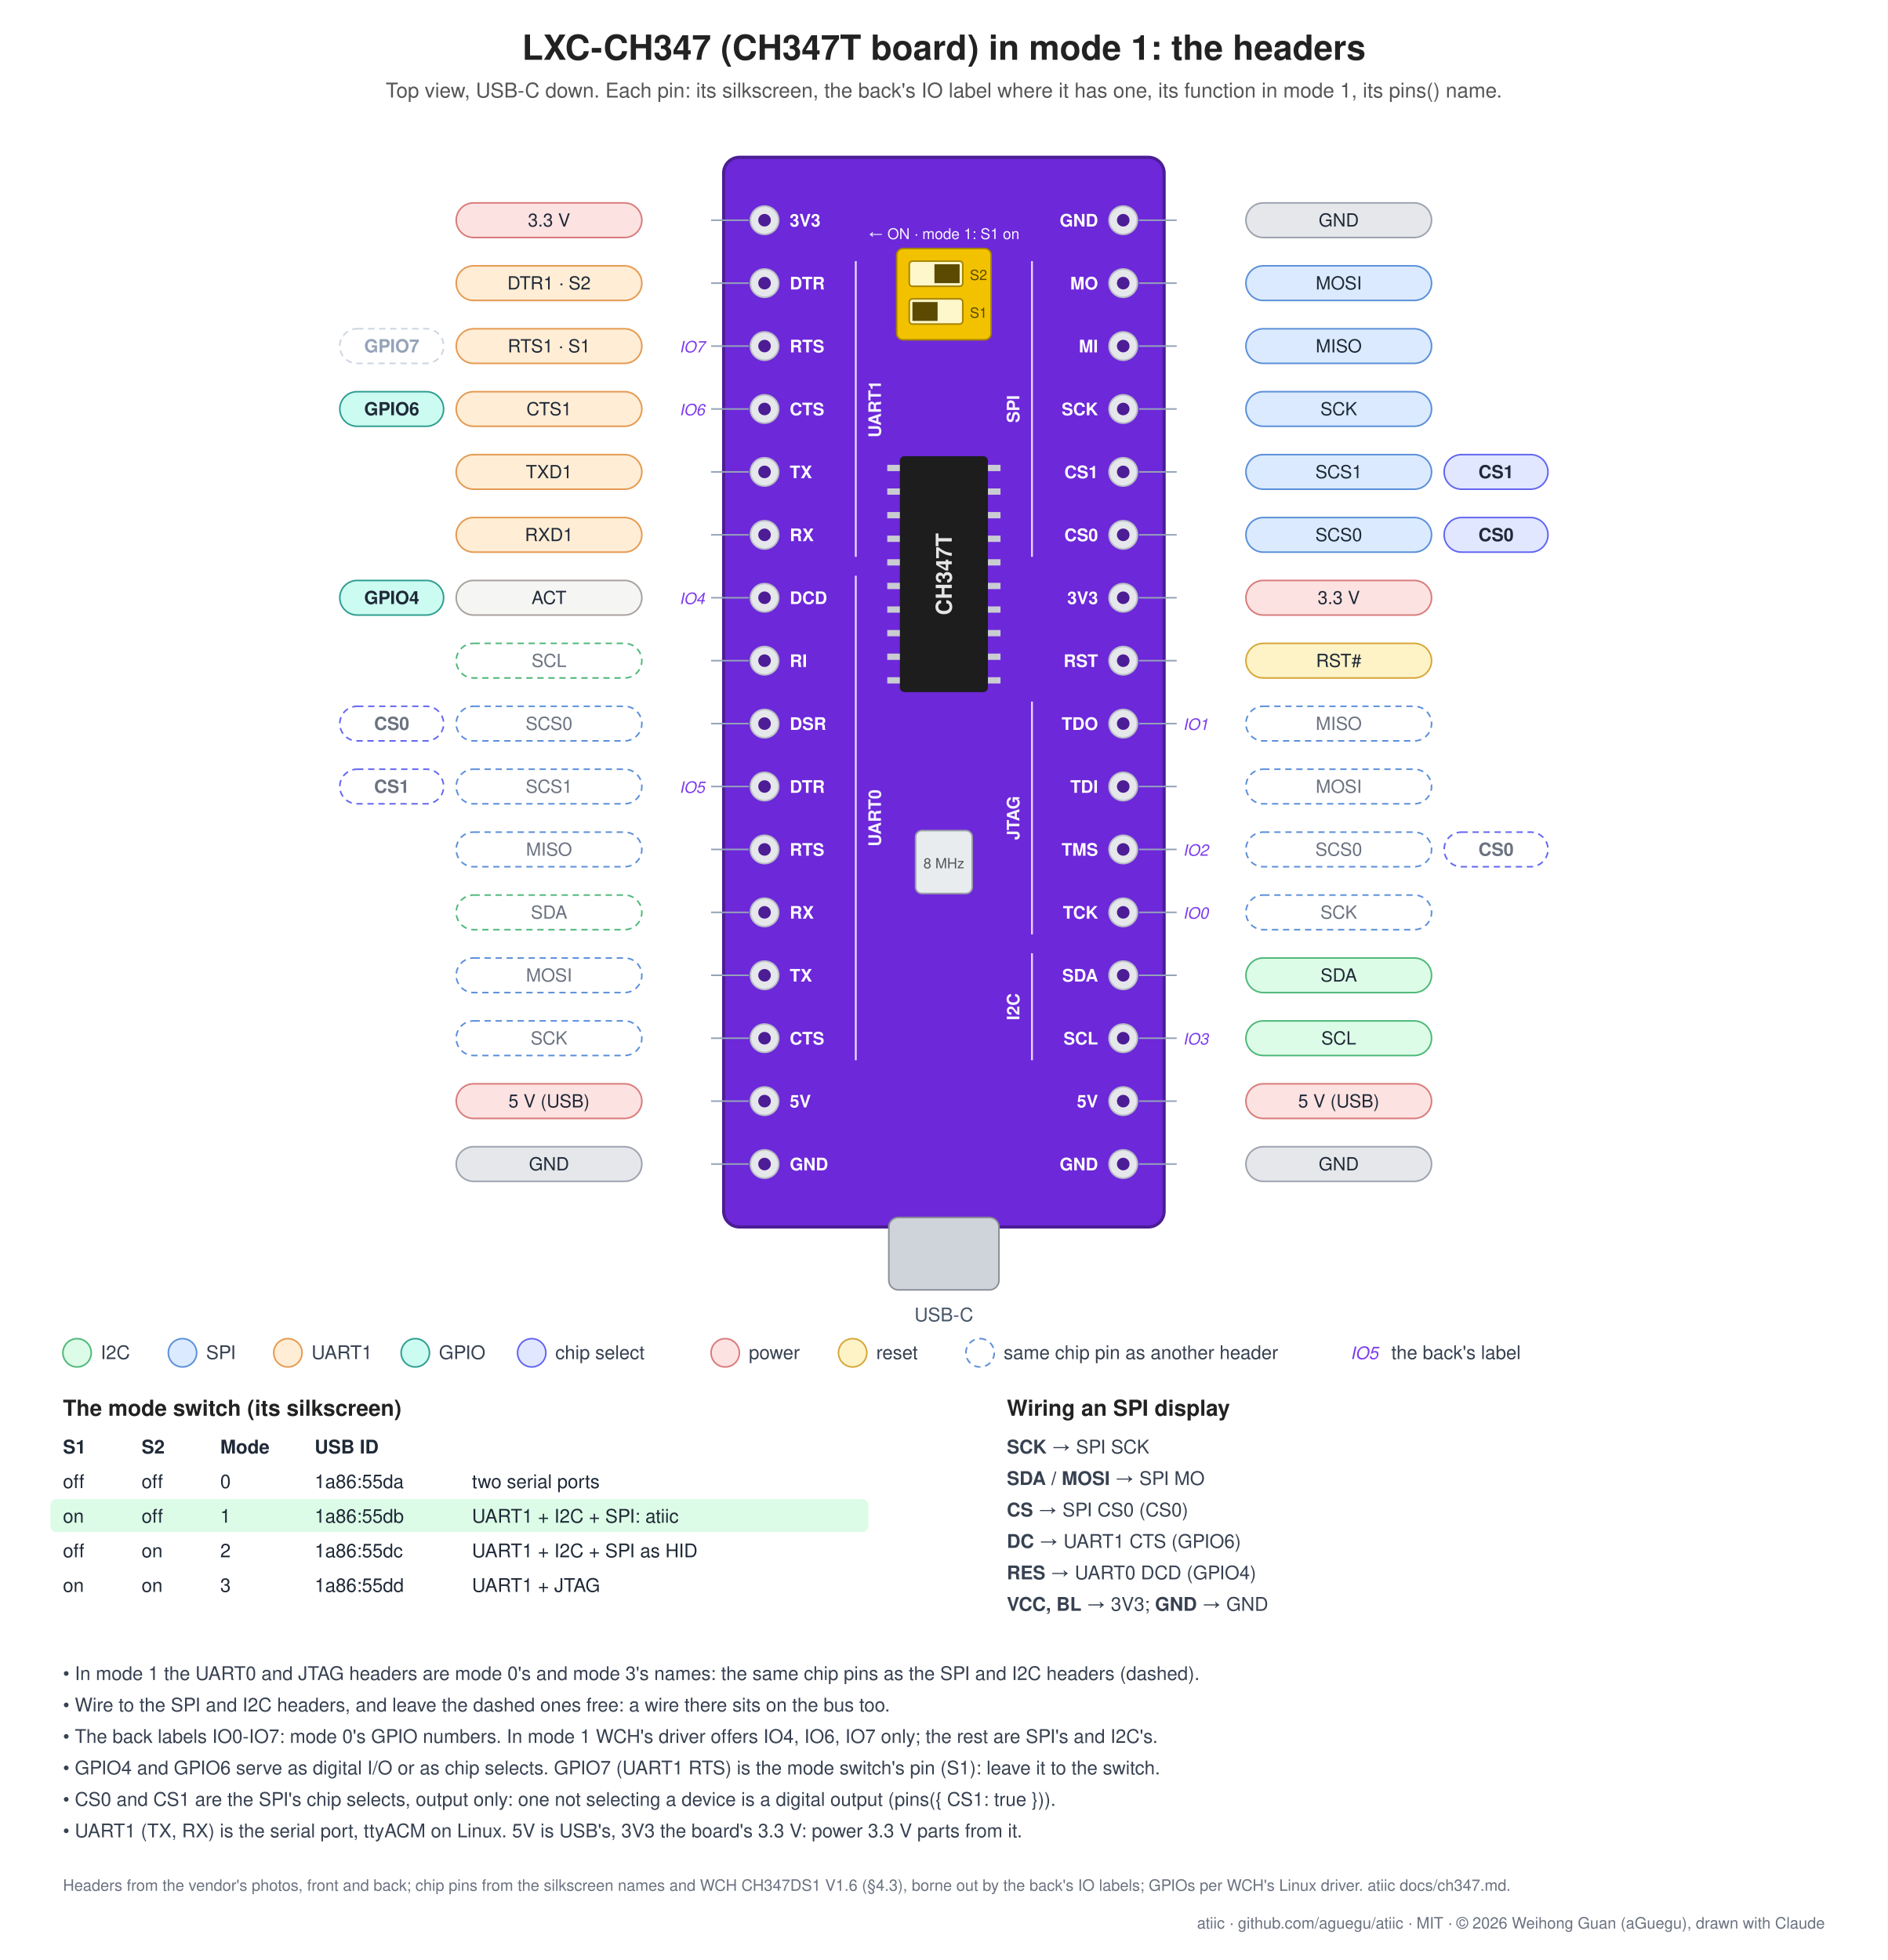
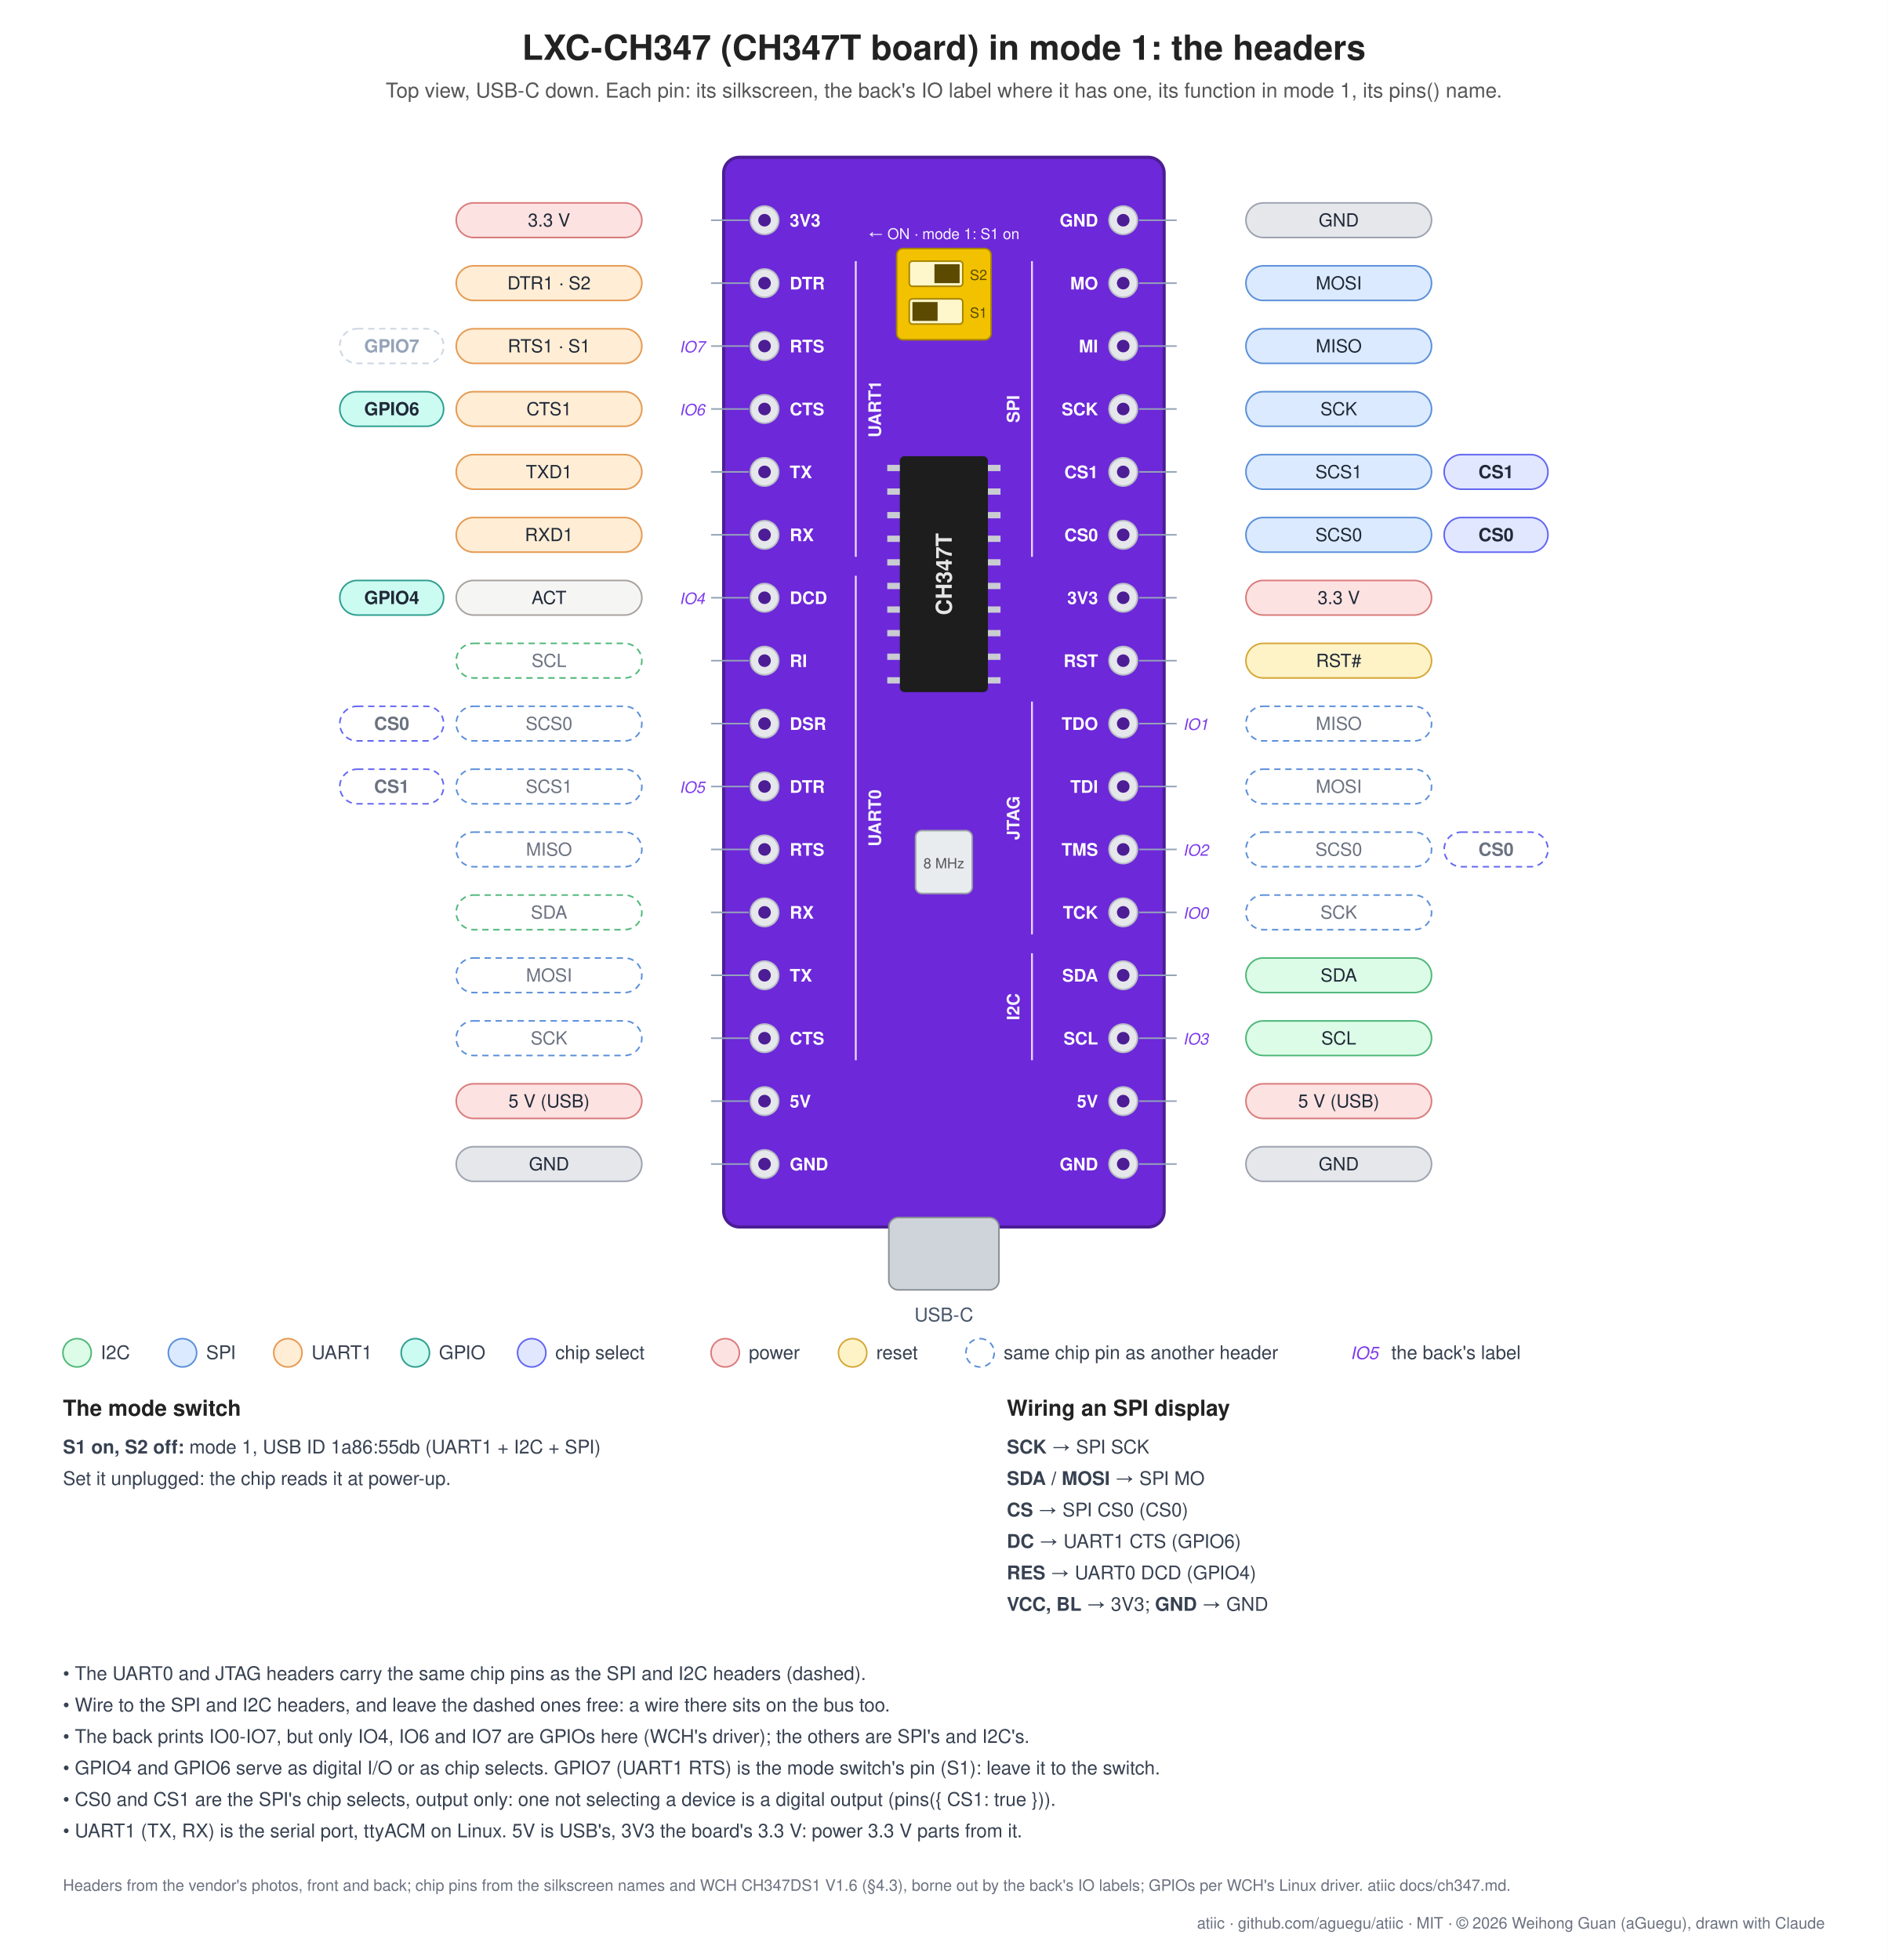
<svg xmlns="http://www.w3.org/2000/svg" viewBox="0 0 1200 1246" width="1200" height="1246" font-family="Helvetica, Arial, sans-serif">
  <rect width="1200" height="1246" fill="#ffffff" />
  <text x="600.0" y="38" text-anchor="middle" font-size="22" font-weight="bold" fill="#222">LXC-CH347 (CH347T board) in mode 1: the headers</text>
  <text x="600.0" y="62" text-anchor="middle" font-size="13" fill="#555">Top view, USB-C down. Each pin: its silkscreen, the back's IO label where it has one, its function in mode 1, its pins() name.</text>
  <rect x="460" y="100" width="280" height="680" rx="10" fill="#6d28d9" stroke="#4c1d95" stroke-width="2" />
  <circle cx="486" cy="740" r="9" fill="#e5e7eb" stroke="#b8bec5" />
  <circle cx="486" cy="740" r="4" fill="#4c1d95" />
  <text x="502" y="744" text-anchor="start" font-size="11" font-weight="bold" fill="#fff">GND</text>
  <line x1="476" y1="740" x2="452" y2="740" stroke="#94a3b8" />
  <rect x="290" y="729" width="118" height="22" rx="11" fill="#e5e7eb" stroke="#9ca3af" />
  <text x="349.0" y="744" text-anchor="middle" font-size="11.5" fill="#1f2937">GND</text>
  <circle cx="486" cy="700" r="9" fill="#e5e7eb" stroke="#b8bec5" />
  <circle cx="486" cy="700" r="4" fill="#4c1d95" />
  <text x="502" y="704" text-anchor="start" font-size="11" font-weight="bold" fill="#fff">5V</text>
  <line x1="476" y1="700" x2="452" y2="700" stroke="#94a3b8" />
  <rect x="290" y="689" width="118" height="22" rx="11" fill="#fde2e2" stroke="#d97b7b" />
  <text x="349.0" y="704" text-anchor="middle" font-size="11.5" fill="#1f2937">5 V (USB)</text>
  <circle cx="486" cy="660" r="9" fill="#e5e7eb" stroke="#b8bec5" />
  <circle cx="486" cy="660" r="4" fill="#4c1d95" />
  <text x="502" y="664" text-anchor="start" font-size="11" font-weight="bold" fill="#fff">CTS</text>
  <line x1="476" y1="660" x2="452" y2="660" stroke="#94a3b8" />
  <rect x="290" y="649" width="118" height="22" rx="11" fill="#ffffff" stroke="#5b8fd9" stroke-dasharray="4 3" />
  <text x="349.0" y="664" text-anchor="middle" font-size="11.5" fill="#6b7280">SCK</text>
  <circle cx="486" cy="620" r="9" fill="#e5e7eb" stroke="#b8bec5" />
  <circle cx="486" cy="620" r="4" fill="#4c1d95" />
  <text x="502" y="624" text-anchor="start" font-size="11" font-weight="bold" fill="#fff">TX</text>
  <line x1="476" y1="620" x2="452" y2="620" stroke="#94a3b8" />
  <rect x="290" y="609" width="118" height="22" rx="11" fill="#ffffff" stroke="#5b8fd9" stroke-dasharray="4 3" />
  <text x="349.0" y="624" text-anchor="middle" font-size="11.5" fill="#6b7280">MOSI</text>
  <circle cx="486" cy="580" r="9" fill="#e5e7eb" stroke="#b8bec5" />
  <circle cx="486" cy="580" r="4" fill="#4c1d95" />
  <text x="502" y="584" text-anchor="start" font-size="11" font-weight="bold" fill="#fff">RX</text>
  <line x1="476" y1="580" x2="452" y2="580" stroke="#94a3b8" />
  <rect x="290" y="569" width="118" height="22" rx="11" fill="#ffffff" stroke="#4fb879" stroke-dasharray="4 3" />
  <text x="349.0" y="584" text-anchor="middle" font-size="11.5" fill="#6b7280">SDA</text>
  <circle cx="486" cy="540" r="9" fill="#e5e7eb" stroke="#b8bec5" />
  <circle cx="486" cy="540" r="4" fill="#4c1d95" />
  <text x="502" y="544" text-anchor="start" font-size="11" font-weight="bold" fill="#fff">RTS</text>
  <line x1="476" y1="540" x2="452" y2="540" stroke="#94a3b8" />
  <rect x="290" y="529" width="118" height="22" rx="11" fill="#ffffff" stroke="#5b8fd9" stroke-dasharray="4 3" />
  <text x="349.0" y="544" text-anchor="middle" font-size="11.5" fill="#6b7280">MISO</text>
  <circle cx="486" cy="500" r="9" fill="#e5e7eb" stroke="#b8bec5" />
  <circle cx="486" cy="500" r="4" fill="#4c1d95" />
  <text x="502" y="504" text-anchor="start" font-size="11" font-weight="bold" fill="#fff">DTR</text>
  <line x1="476" y1="500" x2="452" y2="500" stroke="#94a3b8" />
  <text x="448" y="504" text-anchor="end" font-size="10" font-style="italic" fill="#7c3aed">IO5</text>
  <rect x="290" y="489" width="118" height="22" rx="11" fill="#ffffff" stroke="#5b8fd9" stroke-dasharray="4 3" />
  <text x="349.0" y="504" text-anchor="middle" font-size="11.5" fill="#6b7280">SCS1</text>
  <rect x="216" y="489" width="66" height="22" rx="11" fill="#ffffff" stroke="#6366f1" stroke-dasharray="4 3" />
  <text x="249.0" y="504" text-anchor="middle" font-size="11.5" font-weight="bold" fill="#6b7280">CS1</text>
  <circle cx="486" cy="460" r="9" fill="#e5e7eb" stroke="#b8bec5" />
  <circle cx="486" cy="460" r="4" fill="#4c1d95" />
  <text x="502" y="464" text-anchor="start" font-size="11" font-weight="bold" fill="#fff">DSR</text>
  <line x1="476" y1="460" x2="452" y2="460" stroke="#94a3b8" />
  <rect x="290" y="449" width="118" height="22" rx="11" fill="#ffffff" stroke="#5b8fd9" stroke-dasharray="4 3" />
  <text x="349.0" y="464" text-anchor="middle" font-size="11.5" fill="#6b7280">SCS0</text>
  <rect x="216" y="449" width="66" height="22" rx="11" fill="#ffffff" stroke="#6366f1" stroke-dasharray="4 3" />
  <text x="249.0" y="464" text-anchor="middle" font-size="11.5" font-weight="bold" fill="#6b7280">CS0</text>
  <circle cx="486" cy="420" r="9" fill="#e5e7eb" stroke="#b8bec5" />
  <circle cx="486" cy="420" r="4" fill="#4c1d95" />
  <text x="502" y="424" text-anchor="start" font-size="11" font-weight="bold" fill="#fff">RI</text>
  <line x1="476" y1="420" x2="452" y2="420" stroke="#94a3b8" />
  <rect x="290" y="409" width="118" height="22" rx="11" fill="#ffffff" stroke="#4fb879" stroke-dasharray="4 3" />
  <text x="349.0" y="424" text-anchor="middle" font-size="11.5" fill="#6b7280">SCL</text>
  <circle cx="486" cy="380" r="9" fill="#e5e7eb" stroke="#b8bec5" />
  <circle cx="486" cy="380" r="4" fill="#4c1d95" />
  <text x="502" y="384" text-anchor="start" font-size="11" font-weight="bold" fill="#fff">DCD</text>
  <line x1="476" y1="380" x2="452" y2="380" stroke="#94a3b8" />
  <text x="448" y="384" text-anchor="end" font-size="10" font-style="italic" fill="#7c3aed">IO4</text>
  <rect x="290" y="369" width="118" height="22" rx="11" fill="#f5f5f4" stroke="#a8a29e" />
  <text x="349.0" y="384" text-anchor="middle" font-size="11.5" fill="#1f2937">ACT</text>
  <rect x="216" y="369" width="66" height="22" rx="11" fill="#ccfbf1" stroke="#2f9e8f" />
  <text x="249.0" y="384" text-anchor="middle" font-size="11.5" font-weight="bold" fill="#1f2937">GPIO4</text>
  <circle cx="486" cy="340" r="9" fill="#e5e7eb" stroke="#b8bec5" />
  <circle cx="486" cy="340" r="4" fill="#4c1d95" />
  <text x="502" y="344" text-anchor="start" font-size="11" font-weight="bold" fill="#fff">RX</text>
  <line x1="476" y1="340" x2="452" y2="340" stroke="#94a3b8" />
  <rect x="290" y="329" width="118" height="22" rx="11" fill="#ffedd5" stroke="#e59a52" />
  <text x="349.0" y="344" text-anchor="middle" font-size="11.5" fill="#1f2937">RXD1</text>
  <circle cx="486" cy="300" r="9" fill="#e5e7eb" stroke="#b8bec5" />
  <circle cx="486" cy="300" r="4" fill="#4c1d95" />
  <text x="502" y="304" text-anchor="start" font-size="11" font-weight="bold" fill="#fff">TX</text>
  <line x1="476" y1="300" x2="452" y2="300" stroke="#94a3b8" />
  <rect x="290" y="289" width="118" height="22" rx="11" fill="#ffedd5" stroke="#e59a52" />
  <text x="349.0" y="304" text-anchor="middle" font-size="11.5" fill="#1f2937">TXD1</text>
  <circle cx="486" cy="260" r="9" fill="#e5e7eb" stroke="#b8bec5" />
  <circle cx="486" cy="260" r="4" fill="#4c1d95" />
  <text x="502" y="264" text-anchor="start" font-size="11" font-weight="bold" fill="#fff">CTS</text>
  <line x1="476" y1="260" x2="452" y2="260" stroke="#94a3b8" />
  <text x="448" y="264" text-anchor="end" font-size="10" font-style="italic" fill="#7c3aed">IO6</text>
  <rect x="290" y="249" width="118" height="22" rx="11" fill="#ffedd5" stroke="#e59a52" />
  <text x="349.0" y="264" text-anchor="middle" font-size="11.5" fill="#1f2937">CTS1</text>
  <rect x="216" y="249" width="66" height="22" rx="11" fill="#ccfbf1" stroke="#2f9e8f" />
  <text x="249.0" y="264" text-anchor="middle" font-size="11.5" font-weight="bold" fill="#1f2937">GPIO6</text>
  <circle cx="486" cy="220" r="9" fill="#e5e7eb" stroke="#b8bec5" />
  <circle cx="486" cy="220" r="4" fill="#4c1d95" />
  <text x="502" y="224" text-anchor="start" font-size="11" font-weight="bold" fill="#fff">RTS</text>
  <line x1="476" y1="220" x2="452" y2="220" stroke="#94a3b8" />
  <text x="448" y="224" text-anchor="end" font-size="10" font-style="italic" fill="#7c3aed">IO7</text>
  <rect x="290" y="209" width="118" height="22" rx="11" fill="#ffedd5" stroke="#e59a52" />
  <text x="349.0" y="224" text-anchor="middle" font-size="11.5" fill="#1f2937">RTS1 · S1</text>
  <rect x="216" y="209" width="66" height="22" rx="11" fill="#ffffff" stroke="#cbd5e1" stroke-dasharray="4 3" />
  <text x="249.0" y="224" text-anchor="middle" font-size="11.5" font-weight="bold" fill="#94a3b8">GPIO7</text>
  <circle cx="486" cy="180" r="9" fill="#e5e7eb" stroke="#b8bec5" />
  <circle cx="486" cy="180" r="4" fill="#4c1d95" />
  <text x="502" y="184" text-anchor="start" font-size="11" font-weight="bold" fill="#fff">DTR</text>
  <line x1="476" y1="180" x2="452" y2="180" stroke="#94a3b8" />
  <rect x="290" y="169" width="118" height="22" rx="11" fill="#ffedd5" stroke="#e59a52" />
  <text x="349.0" y="184" text-anchor="middle" font-size="11.5" fill="#1f2937">DTR1 · S2</text>
  <circle cx="486" cy="140" r="9" fill="#e5e7eb" stroke="#b8bec5" />
  <circle cx="486" cy="140" r="4" fill="#4c1d95" />
  <text x="502" y="144" text-anchor="start" font-size="11" font-weight="bold" fill="#fff">3V3</text>
  <line x1="476" y1="140" x2="452" y2="140" stroke="#94a3b8" />
  <rect x="290" y="129" width="118" height="22" rx="11" fill="#fde2e2" stroke="#d97b7b" />
  <text x="349.0" y="144" text-anchor="middle" font-size="11.5" fill="#1f2937">3.3 V</text>
  <circle cx="714" cy="740" r="9" fill="#e5e7eb" stroke="#b8bec5" />
  <circle cx="714" cy="740" r="4" fill="#4c1d95" />
  <text x="698" y="744" text-anchor="end" font-size="11" font-weight="bold" fill="#fff">GND</text>
  <line x1="724" y1="740" x2="748" y2="740" stroke="#94a3b8" />
  <rect x="792" y="729" width="118" height="22" rx="11" fill="#e5e7eb" stroke="#9ca3af" />
  <text x="851.0" y="744" text-anchor="middle" font-size="11.5" fill="#1f2937">GND</text>
  <circle cx="714" cy="700" r="9" fill="#e5e7eb" stroke="#b8bec5" />
  <circle cx="714" cy="700" r="4" fill="#4c1d95" />
  <text x="698" y="704" text-anchor="end" font-size="11" font-weight="bold" fill="#fff">5V</text>
  <line x1="724" y1="700" x2="748" y2="700" stroke="#94a3b8" />
  <rect x="792" y="689" width="118" height="22" rx="11" fill="#fde2e2" stroke="#d97b7b" />
  <text x="851.0" y="704" text-anchor="middle" font-size="11.5" fill="#1f2937">5 V (USB)</text>
  <circle cx="714" cy="660" r="9" fill="#e5e7eb" stroke="#b8bec5" />
  <circle cx="714" cy="660" r="4" fill="#4c1d95" />
  <text x="698" y="664" text-anchor="end" font-size="11" font-weight="bold" fill="#fff">SCL</text>
  <line x1="724" y1="660" x2="748" y2="660" stroke="#94a3b8" />
  <text x="752" y="664" text-anchor="start" font-size="10" font-style="italic" fill="#7c3aed">IO3</text>
  <rect x="792" y="649" width="118" height="22" rx="11" fill="#dcfce7" stroke="#4fb879" />
  <text x="851.0" y="664" text-anchor="middle" font-size="11.5" fill="#1f2937">SCL</text>
  <circle cx="714" cy="620" r="9" fill="#e5e7eb" stroke="#b8bec5" />
  <circle cx="714" cy="620" r="4" fill="#4c1d95" />
  <text x="698" y="624" text-anchor="end" font-size="11" font-weight="bold" fill="#fff">SDA</text>
  <line x1="724" y1="620" x2="748" y2="620" stroke="#94a3b8" />
  <rect x="792" y="609" width="118" height="22" rx="11" fill="#dcfce7" stroke="#4fb879" />
  <text x="851.0" y="624" text-anchor="middle" font-size="11.5" fill="#1f2937">SDA</text>
  <circle cx="714" cy="580" r="9" fill="#e5e7eb" stroke="#b8bec5" />
  <circle cx="714" cy="580" r="4" fill="#4c1d95" />
  <text x="698" y="584" text-anchor="end" font-size="11" font-weight="bold" fill="#fff">TCK</text>
  <line x1="724" y1="580" x2="748" y2="580" stroke="#94a3b8" />
  <text x="752" y="584" text-anchor="start" font-size="10" font-style="italic" fill="#7c3aed">IO0</text>
  <rect x="792" y="569" width="118" height="22" rx="11" fill="#ffffff" stroke="#5b8fd9" stroke-dasharray="4 3" />
  <text x="851.0" y="584" text-anchor="middle" font-size="11.5" fill="#6b7280">SCK</text>
  <circle cx="714" cy="540" r="9" fill="#e5e7eb" stroke="#b8bec5" />
  <circle cx="714" cy="540" r="4" fill="#4c1d95" />
  <text x="698" y="544" text-anchor="end" font-size="11" font-weight="bold" fill="#fff">TMS</text>
  <line x1="724" y1="540" x2="748" y2="540" stroke="#94a3b8" />
  <text x="752" y="544" text-anchor="start" font-size="10" font-style="italic" fill="#7c3aed">IO2</text>
  <rect x="792" y="529" width="118" height="22" rx="11" fill="#ffffff" stroke="#5b8fd9" stroke-dasharray="4 3" />
  <text x="851.0" y="544" text-anchor="middle" font-size="11.5" fill="#6b7280">SCS0</text>
  <rect x="918" y="529" width="66" height="22" rx="11" fill="#ffffff" stroke="#6366f1" stroke-dasharray="4 3" />
  <text x="951.0" y="544" text-anchor="middle" font-size="11.5" font-weight="bold" fill="#6b7280">CS0</text>
  <circle cx="714" cy="500" r="9" fill="#e5e7eb" stroke="#b8bec5" />
  <circle cx="714" cy="500" r="4" fill="#4c1d95" />
  <text x="698" y="504" text-anchor="end" font-size="11" font-weight="bold" fill="#fff">TDI</text>
  <line x1="724" y1="500" x2="748" y2="500" stroke="#94a3b8" />
  <rect x="792" y="489" width="118" height="22" rx="11" fill="#ffffff" stroke="#5b8fd9" stroke-dasharray="4 3" />
  <text x="851.0" y="504" text-anchor="middle" font-size="11.5" fill="#6b7280">MOSI</text>
  <circle cx="714" cy="460" r="9" fill="#e5e7eb" stroke="#b8bec5" />
  <circle cx="714" cy="460" r="4" fill="#4c1d95" />
  <text x="698" y="464" text-anchor="end" font-size="11" font-weight="bold" fill="#fff">TDO</text>
  <line x1="724" y1="460" x2="748" y2="460" stroke="#94a3b8" />
  <text x="752" y="464" text-anchor="start" font-size="10" font-style="italic" fill="#7c3aed">IO1</text>
  <rect x="792" y="449" width="118" height="22" rx="11" fill="#ffffff" stroke="#5b8fd9" stroke-dasharray="4 3" />
  <text x="851.0" y="464" text-anchor="middle" font-size="11.5" fill="#6b7280">MISO</text>
  <circle cx="714" cy="420" r="9" fill="#e5e7eb" stroke="#b8bec5" />
  <circle cx="714" cy="420" r="4" fill="#4c1d95" />
  <text x="698" y="424" text-anchor="end" font-size="11" font-weight="bold" fill="#fff">RST</text>
  <line x1="724" y1="420" x2="748" y2="420" stroke="#94a3b8" />
  <rect x="792" y="409" width="118" height="22" rx="11" fill="#fef3c7" stroke="#d6a738" />
  <text x="851.0" y="424" text-anchor="middle" font-size="11.5" fill="#1f2937">RST#</text>
  <circle cx="714" cy="380" r="9" fill="#e5e7eb" stroke="#b8bec5" />
  <circle cx="714" cy="380" r="4" fill="#4c1d95" />
  <text x="698" y="384" text-anchor="end" font-size="11" font-weight="bold" fill="#fff">3V3</text>
  <line x1="724" y1="380" x2="748" y2="380" stroke="#94a3b8" />
  <rect x="792" y="369" width="118" height="22" rx="11" fill="#fde2e2" stroke="#d97b7b" />
  <text x="851.0" y="384" text-anchor="middle" font-size="11.5" fill="#1f2937">3.3 V</text>
  <circle cx="714" cy="340" r="9" fill="#e5e7eb" stroke="#b8bec5" />
  <circle cx="714" cy="340" r="4" fill="#4c1d95" />
  <text x="698" y="344" text-anchor="end" font-size="11" font-weight="bold" fill="#fff">CS0</text>
  <line x1="724" y1="340" x2="748" y2="340" stroke="#94a3b8" />
  <rect x="792" y="329" width="118" height="22" rx="11" fill="#dbeafe" stroke="#5b8fd9" />
  <text x="851.0" y="344" text-anchor="middle" font-size="11.5" fill="#1f2937">SCS0</text>
  <rect x="918" y="329" width="66" height="22" rx="11" fill="#e0e7ff" stroke="#6366f1" />
  <text x="951.0" y="344" text-anchor="middle" font-size="11.5" font-weight="bold" fill="#1f2937">CS0</text>
  <circle cx="714" cy="300" r="9" fill="#e5e7eb" stroke="#b8bec5" />
  <circle cx="714" cy="300" r="4" fill="#4c1d95" />
  <text x="698" y="304" text-anchor="end" font-size="11" font-weight="bold" fill="#fff">CS1</text>
  <line x1="724" y1="300" x2="748" y2="300" stroke="#94a3b8" />
  <rect x="792" y="289" width="118" height="22" rx="11" fill="#dbeafe" stroke="#5b8fd9" />
  <text x="851.0" y="304" text-anchor="middle" font-size="11.5" fill="#1f2937">SCS1</text>
  <rect x="918" y="289" width="66" height="22" rx="11" fill="#e0e7ff" stroke="#6366f1" />
  <text x="951.0" y="304" text-anchor="middle" font-size="11.5" font-weight="bold" fill="#1f2937">CS1</text>
  <circle cx="714" cy="260" r="9" fill="#e5e7eb" stroke="#b8bec5" />
  <circle cx="714" cy="260" r="4" fill="#4c1d95" />
  <text x="698" y="264" text-anchor="end" font-size="11" font-weight="bold" fill="#fff">SCK</text>
  <line x1="724" y1="260" x2="748" y2="260" stroke="#94a3b8" />
  <rect x="792" y="249" width="118" height="22" rx="11" fill="#dbeafe" stroke="#5b8fd9" />
  <text x="851.0" y="264" text-anchor="middle" font-size="11.5" fill="#1f2937">SCK</text>
  <circle cx="714" cy="220" r="9" fill="#e5e7eb" stroke="#b8bec5" />
  <circle cx="714" cy="220" r="4" fill="#4c1d95" />
  <text x="698" y="224" text-anchor="end" font-size="11" font-weight="bold" fill="#fff">MI</text>
  <line x1="724" y1="220" x2="748" y2="220" stroke="#94a3b8" />
  <rect x="792" y="209" width="118" height="22" rx="11" fill="#dbeafe" stroke="#5b8fd9" />
  <text x="851.0" y="224" text-anchor="middle" font-size="11.5" fill="#1f2937">MISO</text>
  <circle cx="714" cy="180" r="9" fill="#e5e7eb" stroke="#b8bec5" />
  <circle cx="714" cy="180" r="4" fill="#4c1d95" />
  <text x="698" y="184" text-anchor="end" font-size="11" font-weight="bold" fill="#fff">MO</text>
  <line x1="724" y1="180" x2="748" y2="180" stroke="#94a3b8" />
  <rect x="792" y="169" width="118" height="22" rx="11" fill="#dbeafe" stroke="#5b8fd9" />
  <text x="851.0" y="184" text-anchor="middle" font-size="11.5" fill="#1f2937">MOSI</text>
  <circle cx="714" cy="140" r="9" fill="#e5e7eb" stroke="#b8bec5" />
  <circle cx="714" cy="140" r="4" fill="#4c1d95" />
  <text x="698" y="144" text-anchor="end" font-size="11" font-weight="bold" fill="#fff">GND</text>
  <line x1="724" y1="140" x2="748" y2="140" stroke="#94a3b8" />
  <rect x="792" y="129" width="118" height="22" rx="11" fill="#e5e7eb" stroke="#9ca3af" />
  <text x="851.0" y="144" text-anchor="middle" font-size="11.5" fill="#1f2937">GND</text>
  <line x1="544" y1="366" x2="544" y2="674" stroke="#e9d5ff" stroke-width="1.2" />
  <text transform="translate(560 520.0) rotate(-90)" text-anchor="middle" font-size="11" font-weight="bold" fill="#f5f3ff">UART0</text>
  <line x1="544" y1="166" x2="544" y2="354" stroke="#e9d5ff" stroke-width="1.2" />
  <text transform="translate(560 260.0) rotate(-90)" text-anchor="middle" font-size="11" font-weight="bold" fill="#f5f3ff">UART1</text>
  <line x1="656" y1="606" x2="656" y2="674" stroke="#e9d5ff" stroke-width="1.2" />
  <text transform="translate(648 640.0) rotate(-90)" text-anchor="middle" font-size="11" font-weight="bold" fill="#f5f3ff">I2C</text>
  <line x1="656" y1="446" x2="656" y2="594" stroke="#e9d5ff" stroke-width="1.2" />
  <text transform="translate(648 520.0) rotate(-90)" text-anchor="middle" font-size="11" font-weight="bold" fill="#f5f3ff">JTAG</text>
  <line x1="656" y1="166" x2="656" y2="354" stroke="#e9d5ff" stroke-width="1.2" />
  <text transform="translate(648 260.0) rotate(-90)" text-anchor="middle" font-size="11" font-weight="bold" fill="#f5f3ff">SPI</text>
  <rect x="572.0" y="290" width="56" height="150" rx="3" fill="#1d1d1d" />
  <rect x="564.0" y="295.5" width="8" height="4" fill="#c9ccd1" />
  <rect x="628.0" y="295.5" width="8" height="4" fill="#c9ccd1" />
  <rect x="564.0" y="310.5" width="8" height="4" fill="#c9ccd1" />
  <rect x="628.0" y="310.5" width="8" height="4" fill="#c9ccd1" />
  <rect x="564.0" y="325.5" width="8" height="4" fill="#c9ccd1" />
  <rect x="628.0" y="325.5" width="8" height="4" fill="#c9ccd1" />
  <rect x="564.0" y="340.5" width="8" height="4" fill="#c9ccd1" />
  <rect x="628.0" y="340.5" width="8" height="4" fill="#c9ccd1" />
  <rect x="564.0" y="355.5" width="8" height="4" fill="#c9ccd1" />
  <rect x="628.0" y="355.5" width="8" height="4" fill="#c9ccd1" />
  <rect x="564.0" y="370.5" width="8" height="4" fill="#c9ccd1" />
  <rect x="628.0" y="370.5" width="8" height="4" fill="#c9ccd1" />
  <rect x="564.0" y="385.5" width="8" height="4" fill="#c9ccd1" />
  <rect x="628.0" y="385.5" width="8" height="4" fill="#c9ccd1" />
  <rect x="564.0" y="400.5" width="8" height="4" fill="#c9ccd1" />
  <rect x="628.0" y="400.5" width="8" height="4" fill="#c9ccd1" />
  <rect x="564.0" y="415.5" width="8" height="4" fill="#c9ccd1" />
  <rect x="628.0" y="415.5" width="8" height="4" fill="#c9ccd1" />
  <rect x="564.0" y="430.5" width="8" height="4" fill="#c9ccd1" />
  <rect x="628.0" y="430.5" width="8" height="4" fill="#c9ccd1" />
  <text transform="translate(605.0 365.0) rotate(-90)" text-anchor="middle" font-size="14" font-weight="bold" fill="#e5e5e5">CH347T</text>
  <rect x="582.0" y="528" width="36" height="40" rx="4" fill="#e9ecef" stroke="#9aa0a6" />
  <text x="600.0" y="552" text-anchor="middle" font-size="9" fill="#555">8 MHz</text>
  <rect x="570.0" y="158" width="60" height="58" rx="4" fill="#f2c200" stroke="#a68400" />
  <rect x="578.0" y="166" width="34" height="16" rx="2" fill="#fff7cc" stroke="#a68400" />
  <rect x="594.0" y="168" width="16" height="12" fill="#5c4a00" />
  <text x="622.0" y="178" text-anchor="middle" font-size="9" fill="#5c4a00">S2</text>
  <rect x="578.0" y="190" width="34" height="16" rx="2" fill="#fff7cc" stroke="#a68400" />
  <rect x="580.0" y="192" width="16" height="12" fill="#5c4a00" />
  <text x="622.0" y="202" text-anchor="middle" font-size="9" fill="#5c4a00">S1</text>
  <text x="600.0" y="152" text-anchor="middle" font-size="9.5" fill="#f5f3ff">← ON · mode 1: S1 on</text>
  <rect x="565.0" y="774" width="70" height="46" rx="6" fill="#cfd4da" stroke="#8a9096" />
  <text x="600.0" y="840" text-anchor="middle" font-size="12" fill="#475569">USB-C</text>
  <rect x="40" y="851" width="18" height="18" rx="9" fill="#dcfce7" stroke="#4fb879" />
  <text x="64" y="864" font-size="12" fill="#374151">I2C</text>
  <rect x="107" y="851" width="18" height="18" rx="9" fill="#dbeafe" stroke="#5b8fd9" />
  <text x="131" y="864" font-size="12" fill="#374151">SPI</text>
  <rect x="174" y="851" width="18" height="18" rx="9" fill="#ffedd5" stroke="#e59a52" />
  <text x="198" y="864" font-size="12" fill="#374151">UART1</text>
  <rect x="255" y="851" width="18" height="18" rx="9" fill="#ccfbf1" stroke="#2f9e8f" />
  <text x="279" y="864" font-size="12" fill="#374151">GPIO</text>
  <rect x="329" y="851" width="18" height="18" rx="9" fill="#e0e7ff" stroke="#6366f1" />
  <text x="353" y="864" font-size="12" fill="#374151">chip select</text>
  <rect x="452" y="851" width="18" height="18" rx="9" fill="#fde2e2" stroke="#d97b7b" />
  <text x="476" y="864" font-size="12" fill="#374151">power</text>
  <rect x="533" y="851" width="18" height="18" rx="9" fill="#fef3c7" stroke="#d6a738" />
  <text x="557" y="864" font-size="12" fill="#374151">reset</text>
  <rect x="614" y="851" width="18" height="18" rx="9" fill="#ffffff" stroke="#5b8fd9" stroke-dasharray="4 3" />
  <text x="638" y="864" font-size="12" fill="#374151">same chip pin as another header</text>
  <text x="858.4" y="864" font-size="11" font-style="italic" fill="#7c3aed">IO5</text>
  <text x="884.4" y="864" font-size="12" fill="#374151">the back's label</text>
-   <text x="40" y="900" font-size="14" font-weight="bold" fill="#222">The mode switch (its silkscreen)</text>
-   <text x="40" y="924" font-size="12" font-weight="bold" fill="#1f2937">
-     <tspan font-weight="bold">S1</tspan>
-   </text>
-   <text x="90" y="924" font-size="12" font-weight="bold" fill="#1f2937">
-     <tspan font-weight="bold">S2</tspan>
-   </text>
-   <text x="140" y="924" font-size="12" font-weight="bold" fill="#1f2937">
-     <tspan font-weight="bold">Mode</tspan>
-   </text>
-   <text x="200" y="924" font-size="12" font-weight="bold" fill="#1f2937">
-     <tspan font-weight="bold">USB ID</tspan>
-   </text>
-   <text x="300" y="924" font-size="12" font-weight="bold" fill="#1f2937" />
-   <text x="40" y="946" font-size="12" fill="#1f2937">off</text>
-   <text x="90" y="946" font-size="12" fill="#1f2937">off</text>
-   <text x="140" y="946" font-size="12" fill="#1f2937">0</text>
-   <text x="200" y="946" font-size="12" fill="#1f2937">1a86:55da</text>
-   <text x="300" y="946" font-size="12" fill="#1f2937">two serial ports</text>
-   <rect x="32" y="953" width="520" height="21" rx="4" fill="#dcfce7" />
-   <text x="40" y="968" font-size="12" fill="#1f2937">on</text>
-   <text x="90" y="968" font-size="12" fill="#1f2937">off</text>
-   <text x="140" y="968" font-size="12" fill="#1f2937">1</text>
-   <text x="200" y="968" font-size="12" fill="#1f2937">1a86:55db</text>
-   <text x="300" y="968" font-size="12" fill="#1f2937">UART1 + I2C + SPI: atiic</text>
-   <text x="40" y="990" font-size="12" fill="#1f2937">off</text>
-   <text x="90" y="990" font-size="12" fill="#1f2937">on</text>
-   <text x="140" y="990" font-size="12" fill="#1f2937">2</text>
-   <text x="200" y="990" font-size="12" fill="#1f2937">1a86:55dc</text>
-   <text x="300" y="990" font-size="12" fill="#1f2937">UART1 + I2C + SPI as HID</text>
-   <text x="40" y="1012" font-size="12" fill="#1f2937">on</text>
-   <text x="90" y="1012" font-size="12" fill="#1f2937">on</text>
-   <text x="140" y="1012" font-size="12" fill="#1f2937">3</text>
-   <text x="200" y="1012" font-size="12" fill="#1f2937">1a86:55dd</text>
-   <text x="300" y="1012" font-size="12" fill="#1f2937">UART1 + JTAG</text>
+   <text x="40" y="900" font-size="14" font-weight="bold" fill="#222">The mode switch</text>
+   <text x="40" y="924" font-size="12" fill="#374151">
+     <tspan font-weight="bold">S1 on, S2 off:</tspan> mode 1, USB ID 1a86:55db (UART1 + I2C + SPI)</text>
+   <text x="40" y="944" font-size="12" fill="#374151">Set it unplugged: the chip reads it at power-up.</text>
  <text x="640" y="900" font-size="14" font-weight="bold" fill="#222">Wiring an SPI display</text>
  <text x="640" y="924" font-size="12" fill="#374151">
    <tspan font-weight="bold">SCK</tspan> → SPI SCK</text>
  <text x="640" y="944" font-size="12" fill="#374151">
    <tspan font-weight="bold">SDA / MOSI</tspan> → SPI MO</text>
  <text x="640" y="964" font-size="12" fill="#374151">
    <tspan font-weight="bold">CS</tspan> → SPI CS0 (CS0)</text>
  <text x="640" y="984" font-size="12" fill="#374151">
    <tspan font-weight="bold">DC</tspan> → UART1 CTS (GPIO6)</text>
  <text x="640" y="1004" font-size="12" fill="#374151">
    <tspan font-weight="bold">RES</tspan> → UART0 DCD (GPIO4)</text>
  <text x="640" y="1024" font-size="12" fill="#374151">
    <tspan font-weight="bold">VCC, BL</tspan> → 3V3; <tspan font-weight="bold">GND</tspan> → GND</text>
-   <text x="40" y="1068" font-size="12" fill="#374151">• In mode 1 the UART0 and JTAG headers are mode 0's and mode 3's names: the same chip pins as the SPI and I2C headers (dashed).</text>
+   <text x="40" y="1068" font-size="12" fill="#374151">• The UART0 and JTAG headers carry the same chip pins as the SPI and I2C headers (dashed).</text>
  <text x="40" y="1088" font-size="12" fill="#374151">• Wire to the SPI and I2C headers, and leave the dashed ones free: a wire there sits on the bus too.</text>
-   <text x="40" y="1108" font-size="12" fill="#374151">• The back labels IO0-IO7: mode 0's GPIO numbers. In mode 1 WCH's driver offers IO4, IO6, IO7 only; the rest are SPI's and I2C's.</text>
+   <text x="40" y="1108" font-size="12" fill="#374151">• The back prints IO0-IO7, but only IO4, IO6 and IO7 are GPIOs here (WCH's driver); the others are SPI's and I2C's.</text>
  <text x="40" y="1128" font-size="12" fill="#374151">• GPIO4 and GPIO6 serve as digital I/O or as chip selects. GPIO7 (UART1 RTS) is the mode switch's pin (S1): leave it to the switch.</text>
  <text x="40" y="1148" font-size="12" fill="#374151">• CS0 and CS1 are the SPI's chip selects, output only: one not selecting a device is a digital output (pins({ CS1: true })).</text>
  <text x="40" y="1168" font-size="12" fill="#374151">• UART1 (TX, RX) is the serial port, ttyACM on Linux. 5V is USB's, 3V3 the board's 3.3 V: power 3.3 V parts from it.</text>
  <text x="40" y="1202" font-size="10" fill="#6b7280">Headers from the vendor's photos, front and back; chip pins from the silkscreen names and WCH CH347DS1 V1.6 (§4.3), borne out by the back's IO labels; GPIOs per WCH's Linux driver. atiic docs/ch347.md.</text>
  <text x="1160" y="1226" text-anchor="end" font-size="10" fill="#6b7280">atiic · github.com/aguegu/atiic · MIT · © 2026 Weihong Guan (aGuegu), drawn with Claude</text>
</svg>
